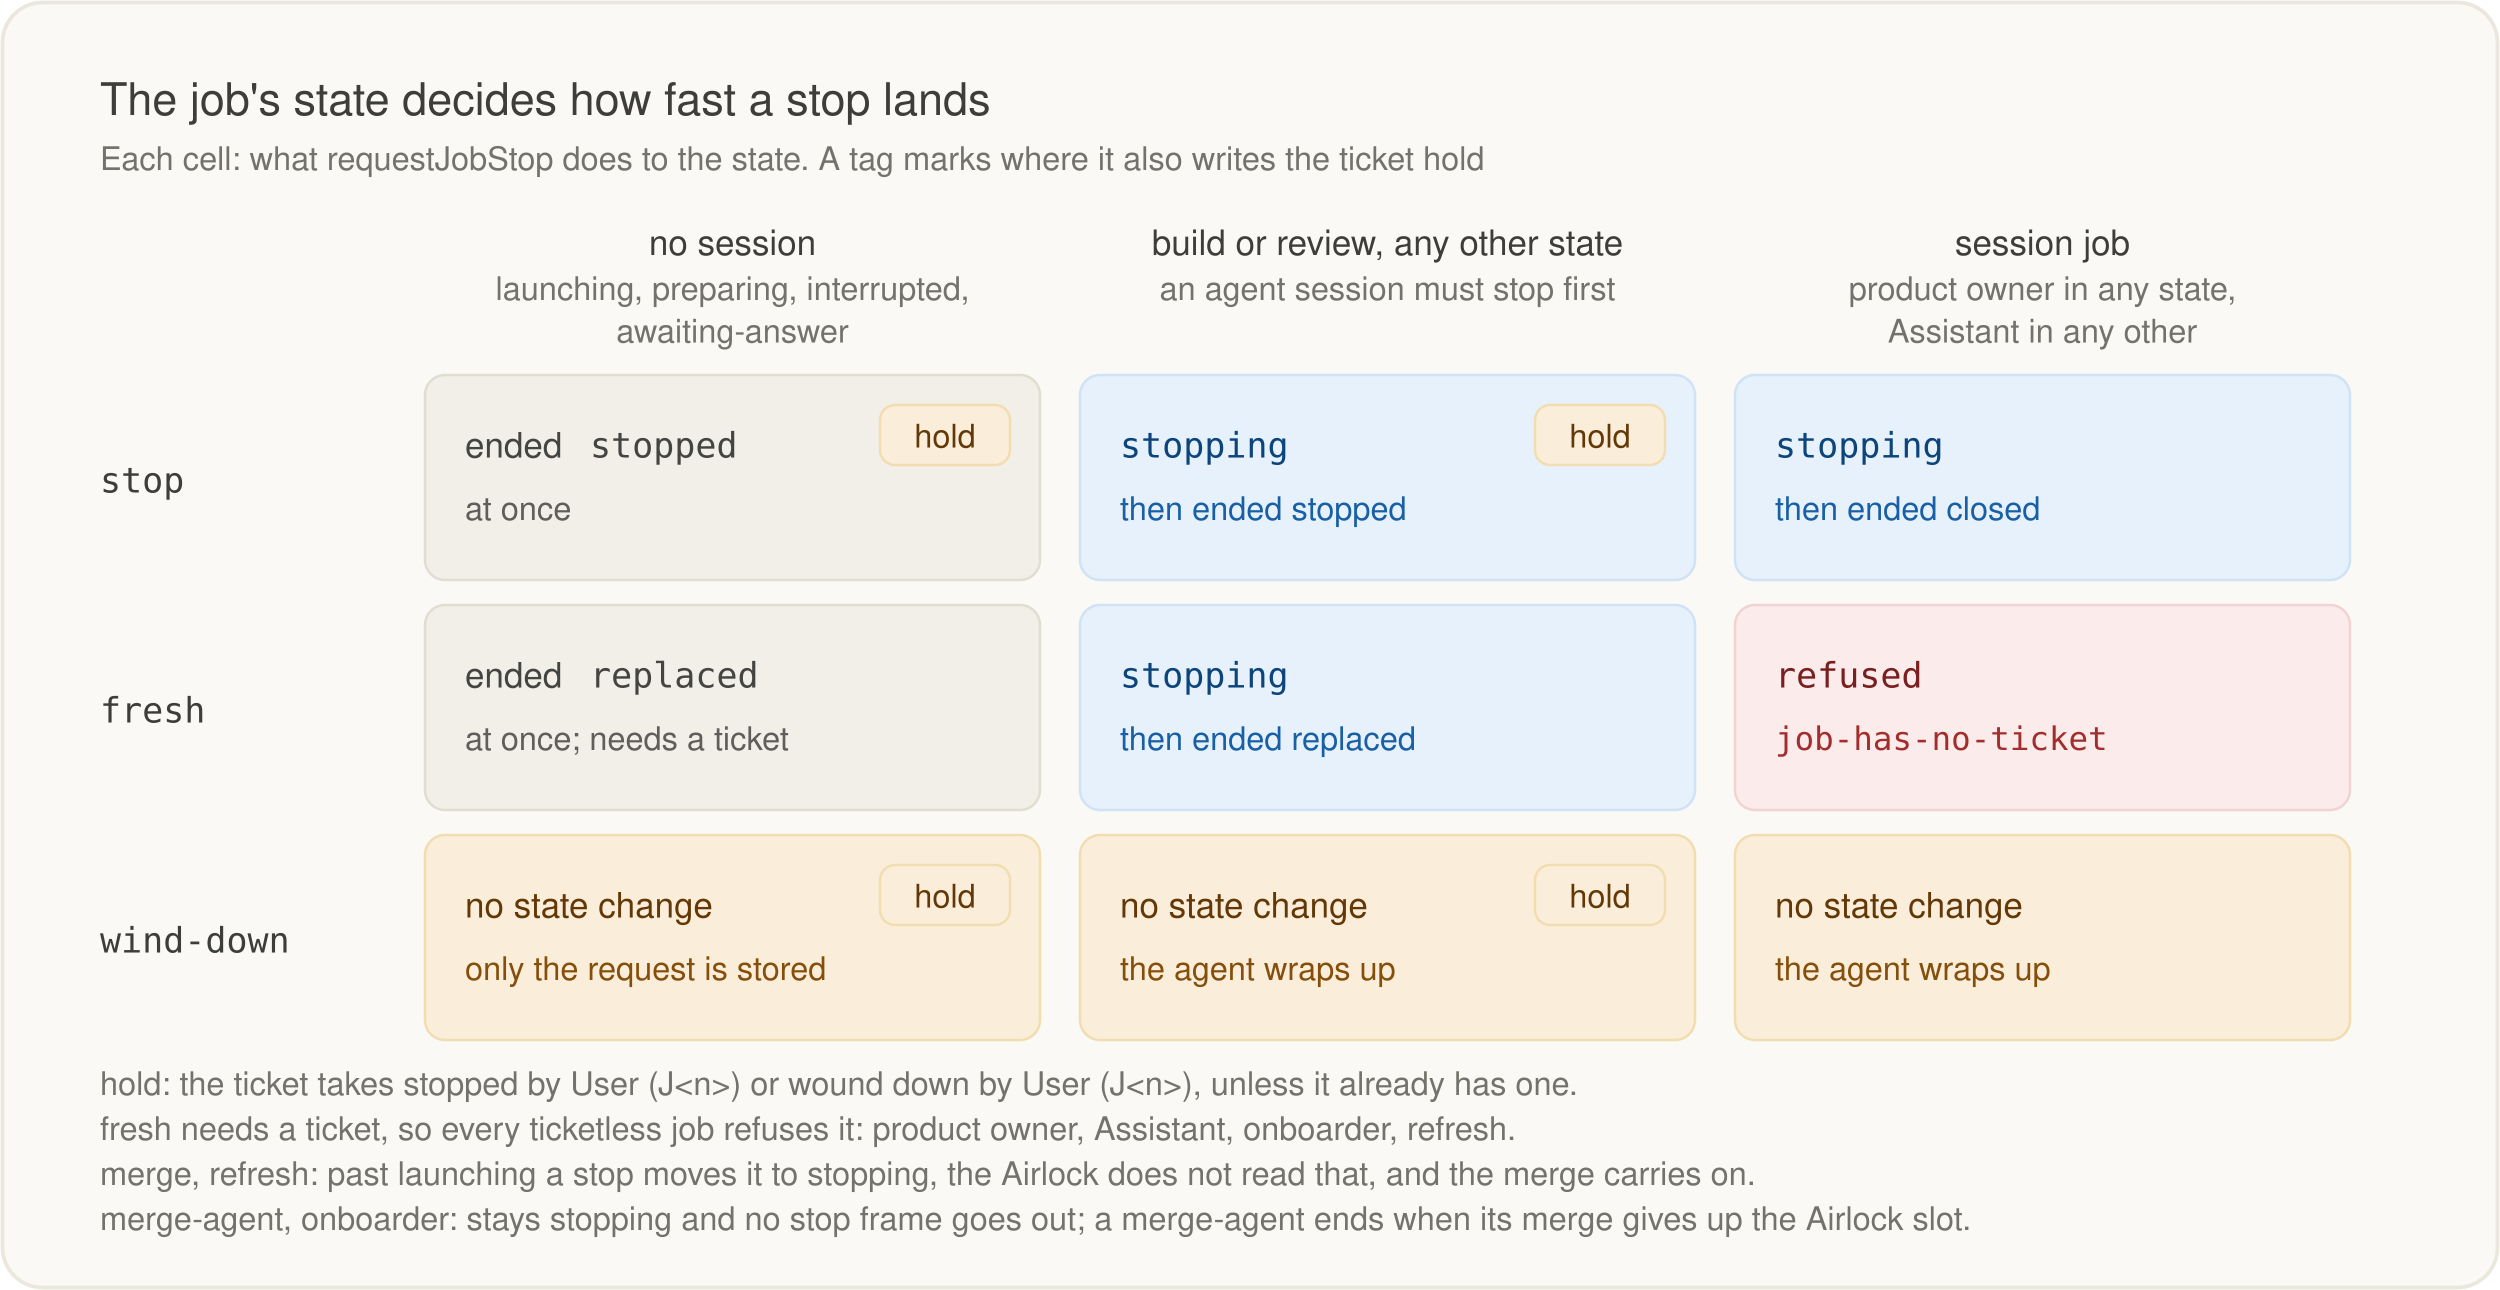
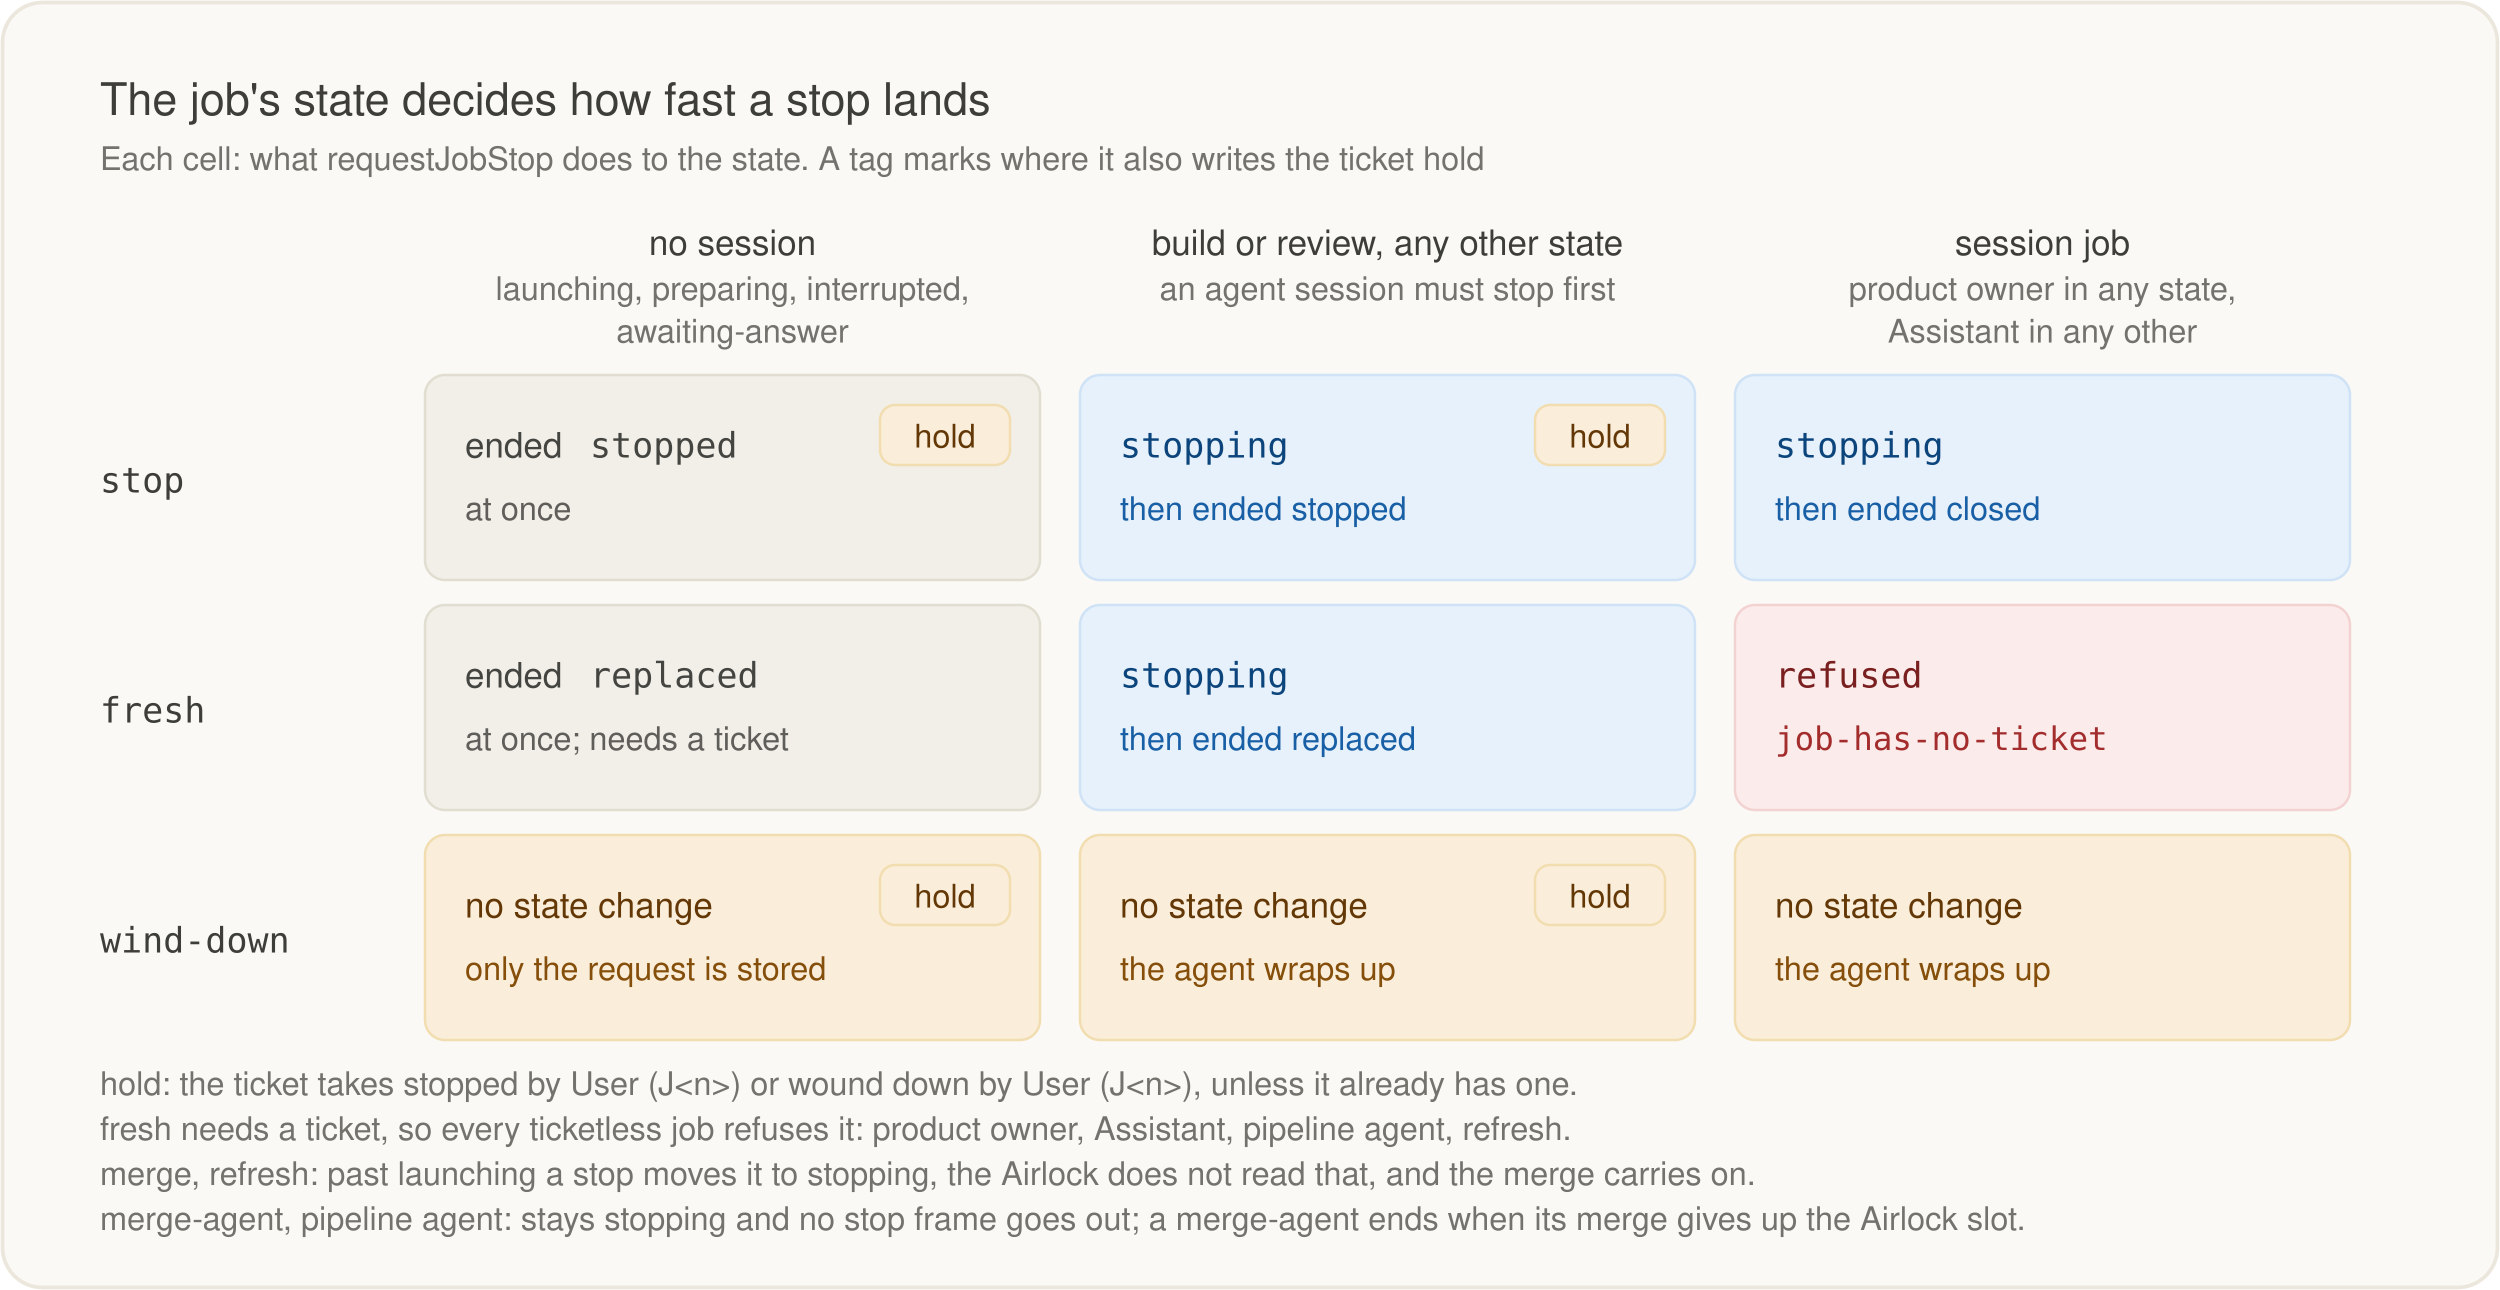
<svg xmlns="http://www.w3.org/2000/svg" width="1000" height="516" viewBox="0 0 1000 516" role="img" font-family="-apple-system,BlinkMacSystemFont,'Segoe UI',Helvetica,Arial,sans-serif">
  <defs>
    <marker id="ah" markerWidth="9" markerHeight="9" refX="6" refY="4.5" orient="auto">
      <path d="M0,0 L8,4.5 L0,9 z" fill="#73726c" />
    </marker>
    <marker id="ahp" markerWidth="9" markerHeight="9" refX="6" refY="4.5" orient="auto">
      <path d="M0,0 L8,4.5 L0,9 z" fill="#854F0B" />
    </marker>
  </defs>
  <rect x="1" y="1" width="998" height="514" rx="16" fill="#FAF9F5" stroke="#ECE7DC" stroke-width="1.5" />
  <text x="40" y="46" font-size="18" font-weight="500" fill="#3d3d3a">The job's state decides how fast a stop lands</text>
  <text x="40" y="68" font-size="13" fill="#73726c">Each cell: what requestJobStop does to the state. A tag marks where it also writes the ticket hold</text>
  <text x="293" y="102" font-size="14" fill="#3d3d3a" text-anchor="middle" font-weight="500">no session</text>
  <text x="293" y="120" font-size="13" fill="#73726c" text-anchor="middle" font-weight="400">launching, preparing, interrupted,</text>
  <text x="293" y="137" font-size="13" fill="#73726c" text-anchor="middle" font-weight="400">awaiting-answer</text>
  <text x="555" y="102" font-size="14" fill="#3d3d3a" text-anchor="middle" font-weight="500">build or review, any other state</text>
  <text x="555" y="120" font-size="13" fill="#73726c" text-anchor="middle" font-weight="400">an agent session must stop first</text>
  <text x="817" y="102" font-size="14" fill="#3d3d3a" text-anchor="middle" font-weight="500">session job</text>
  <text x="817" y="120" font-size="13" fill="#73726c" text-anchor="middle" font-weight="400">product owner in any state,</text>
  <text x="817" y="137" font-size="13" fill="#73726c" text-anchor="middle" font-weight="400">Assistant in any other</text>
  <text x="40" y="197" font-size="14" fill="#3d3d3a" text-anchor="start" font-weight="500" font-family="ui-monospace,Menlo,Consolas,monospace">stop</text>
  <text x="40" y="289" font-size="14" fill="#3d3d3a" text-anchor="start" font-weight="500" font-family="ui-monospace,Menlo,Consolas,monospace">fresh</text>
  <text x="40" y="381" font-size="14" fill="#3d3d3a" text-anchor="start" font-weight="500" font-family="ui-monospace,Menlo,Consolas,monospace">wind-down</text>
  <rect x="170" y="150" width="246" height="82" rx="8" fill="#F1EFE8" stroke="#E1DDD0" />
  <text x="186" y="183" font-size="14" fill="#444441" text-anchor="start" font-weight="500">ended</text>
  <text x="236" y="183" font-size="14" fill="#444441" text-anchor="start" font-weight="500" font-family="ui-monospace,Menlo,Consolas,monospace">stopped</text>
  <text x="186" y="208" font-size="13" fill="#5F5E5A" text-anchor="start" font-weight="400">at once</text>
  <rect x="352" y="162" width="52" height="24" rx="6" fill="#FAEEDA" stroke="#F2DDB0" />
  <text x="378" y="179" font-size="13" fill="#633806" text-anchor="middle" font-weight="500">hold</text>
  <rect x="432" y="150" width="246" height="82" rx="8" fill="#E6F1FB" stroke="#CFE2F6" />
  <text x="448" y="183" font-size="14" fill="#0C447C" text-anchor="start" font-weight="500" font-family="ui-monospace,Menlo,Consolas,monospace">stopping</text>
  <text x="448" y="208" font-size="13" fill="#185FA5" text-anchor="start" font-weight="400">then ended stopped</text>
  <rect x="614" y="162" width="52" height="24" rx="6" fill="#FAEEDA" stroke="#F2DDB0" />
  <text x="640" y="179" font-size="13" fill="#633806" text-anchor="middle" font-weight="500">hold</text>
  <rect x="694" y="150" width="246" height="82" rx="8" fill="#E6F1FB" stroke="#CFE2F6" />
  <text x="710" y="183" font-size="14" fill="#0C447C" text-anchor="start" font-weight="500" font-family="ui-monospace,Menlo,Consolas,monospace">stopping</text>
  <text x="710" y="208" font-size="13" fill="#185FA5" text-anchor="start" font-weight="400">then ended closed</text>
  <rect x="170" y="242" width="246" height="82" rx="8" fill="#F1EFE8" stroke="#E1DDD0" />
  <text x="186" y="275" font-size="14" fill="#444441" text-anchor="start" font-weight="500">ended</text>
  <text x="236" y="275" font-size="14" fill="#444441" text-anchor="start" font-weight="500" font-family="ui-monospace,Menlo,Consolas,monospace">replaced</text>
  <text x="186" y="300" font-size="13" fill="#5F5E5A" text-anchor="start" font-weight="400">at once; needs a ticket</text>
  <rect x="432" y="242" width="246" height="82" rx="8" fill="#E6F1FB" stroke="#CFE2F6" />
  <text x="448" y="275" font-size="14" fill="#0C447C" text-anchor="start" font-weight="500" font-family="ui-monospace,Menlo,Consolas,monospace">stopping</text>
  <text x="448" y="300" font-size="13" fill="#185FA5" text-anchor="start" font-weight="400">then ended replaced</text>
  <rect x="694" y="242" width="246" height="82" rx="8" fill="#FCEBEB" stroke="#F3D2D2" />
  <text x="710" y="275" font-size="14" fill="#791F1F" text-anchor="start" font-weight="500" font-family="ui-monospace,Menlo,Consolas,monospace">refused</text>
  <text x="710" y="300" font-size="13" fill="#A32D2D" text-anchor="start" font-weight="400" font-family="ui-monospace,Menlo,Consolas,monospace">job-has-no-ticket</text>
  <rect x="170" y="334" width="246" height="82" rx="8" fill="#FAEEDA" stroke="#F2DDB0" />
  <text x="186" y="367" font-size="14" fill="#633806" text-anchor="start" font-weight="500">no state change</text>
  <text x="186" y="392" font-size="13" fill="#854F0B" text-anchor="start" font-weight="400">only the request is stored</text>
  <rect x="352" y="346" width="52" height="24" rx="6" fill="#FAEEDA" stroke="#F2DDB0" />
  <text x="378" y="363" font-size="13" fill="#633806" text-anchor="middle" font-weight="500">hold</text>
  <rect x="432" y="334" width="246" height="82" rx="8" fill="#FAEEDA" stroke="#F2DDB0" />
  <text x="448" y="367" font-size="14" fill="#633806" text-anchor="start" font-weight="500">no state change</text>
  <text x="448" y="392" font-size="13" fill="#854F0B" text-anchor="start" font-weight="400">the agent wraps up</text>
  <rect x="614" y="346" width="52" height="24" rx="6" fill="#FAEEDA" stroke="#F2DDB0" />
  <text x="640" y="363" font-size="13" fill="#633806" text-anchor="middle" font-weight="500">hold</text>
  <rect x="694" y="334" width="246" height="82" rx="8" fill="#FAEEDA" stroke="#F2DDB0" />
  <text x="710" y="367" font-size="14" fill="#633806" text-anchor="start" font-weight="500">no state change</text>
  <text x="710" y="392" font-size="13" fill="#854F0B" text-anchor="start" font-weight="400">the agent wraps up</text>
  <text x="40" y="438" font-size="13" fill="#73726c" text-anchor="start" font-weight="400">hold: the ticket takes stopped by User (J&lt;n&gt;) or wound down by User (J&lt;n&gt;), unless it already has one.</text>
-   <text x="40" y="456" font-size="13" fill="#73726c" text-anchor="start" font-weight="400">fresh needs a ticket, so every ticketless job refuses it: product owner, Assistant, onboarder, refresh.</text>
+   <text x="40" y="456" font-size="13" fill="#73726c" text-anchor="start" font-weight="400">fresh needs a ticket, so every ticketless job refuses it: product owner, Assistant, pipeline agent, refresh.</text>
  <text x="40" y="474" font-size="13" fill="#73726c" text-anchor="start" font-weight="400">merge, refresh: past launching a stop moves it to stopping, the Airlock does not read that, and the merge carries on.</text>
-   <text x="40" y="492" font-size="13" fill="#73726c" text-anchor="start" font-weight="400">merge-agent, onboarder: stays stopping and no stop frame goes out; a merge-agent ends when its merge gives up the Airlock slot.</text>
+   <text x="40" y="492" font-size="13" fill="#73726c" text-anchor="start" font-weight="400">merge-agent, pipeline agent: stays stopping and no stop frame goes out; a merge-agent ends when its merge gives up the Airlock slot.</text>
</svg>
